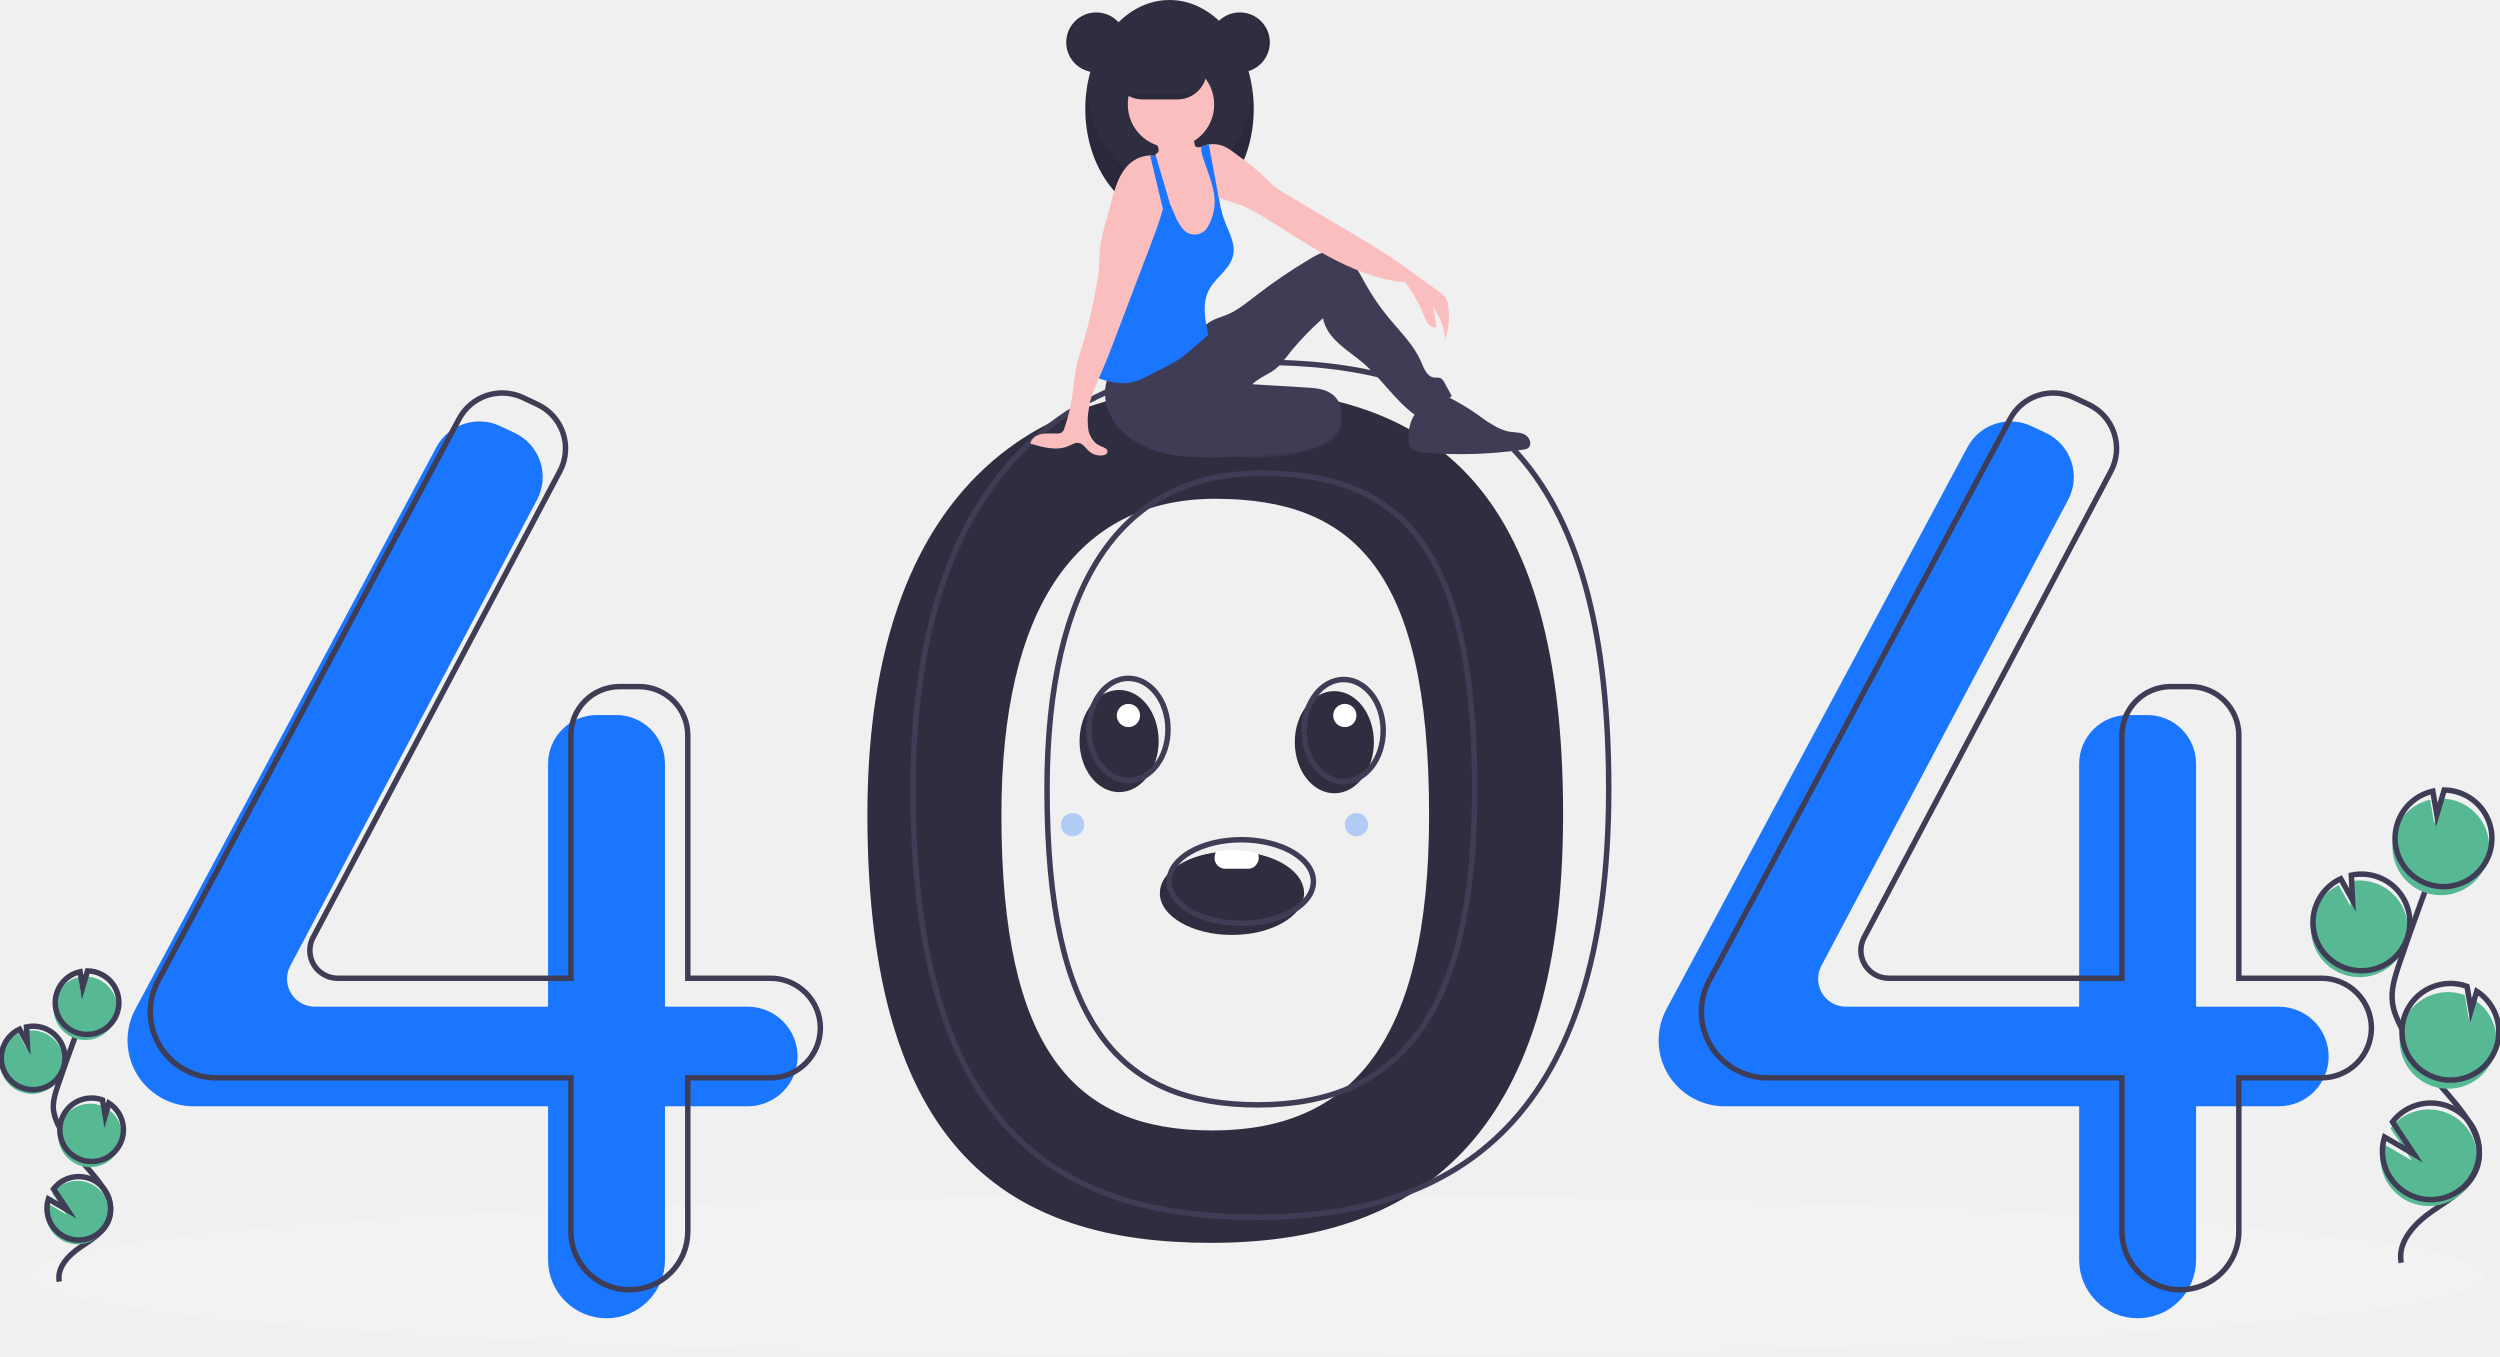
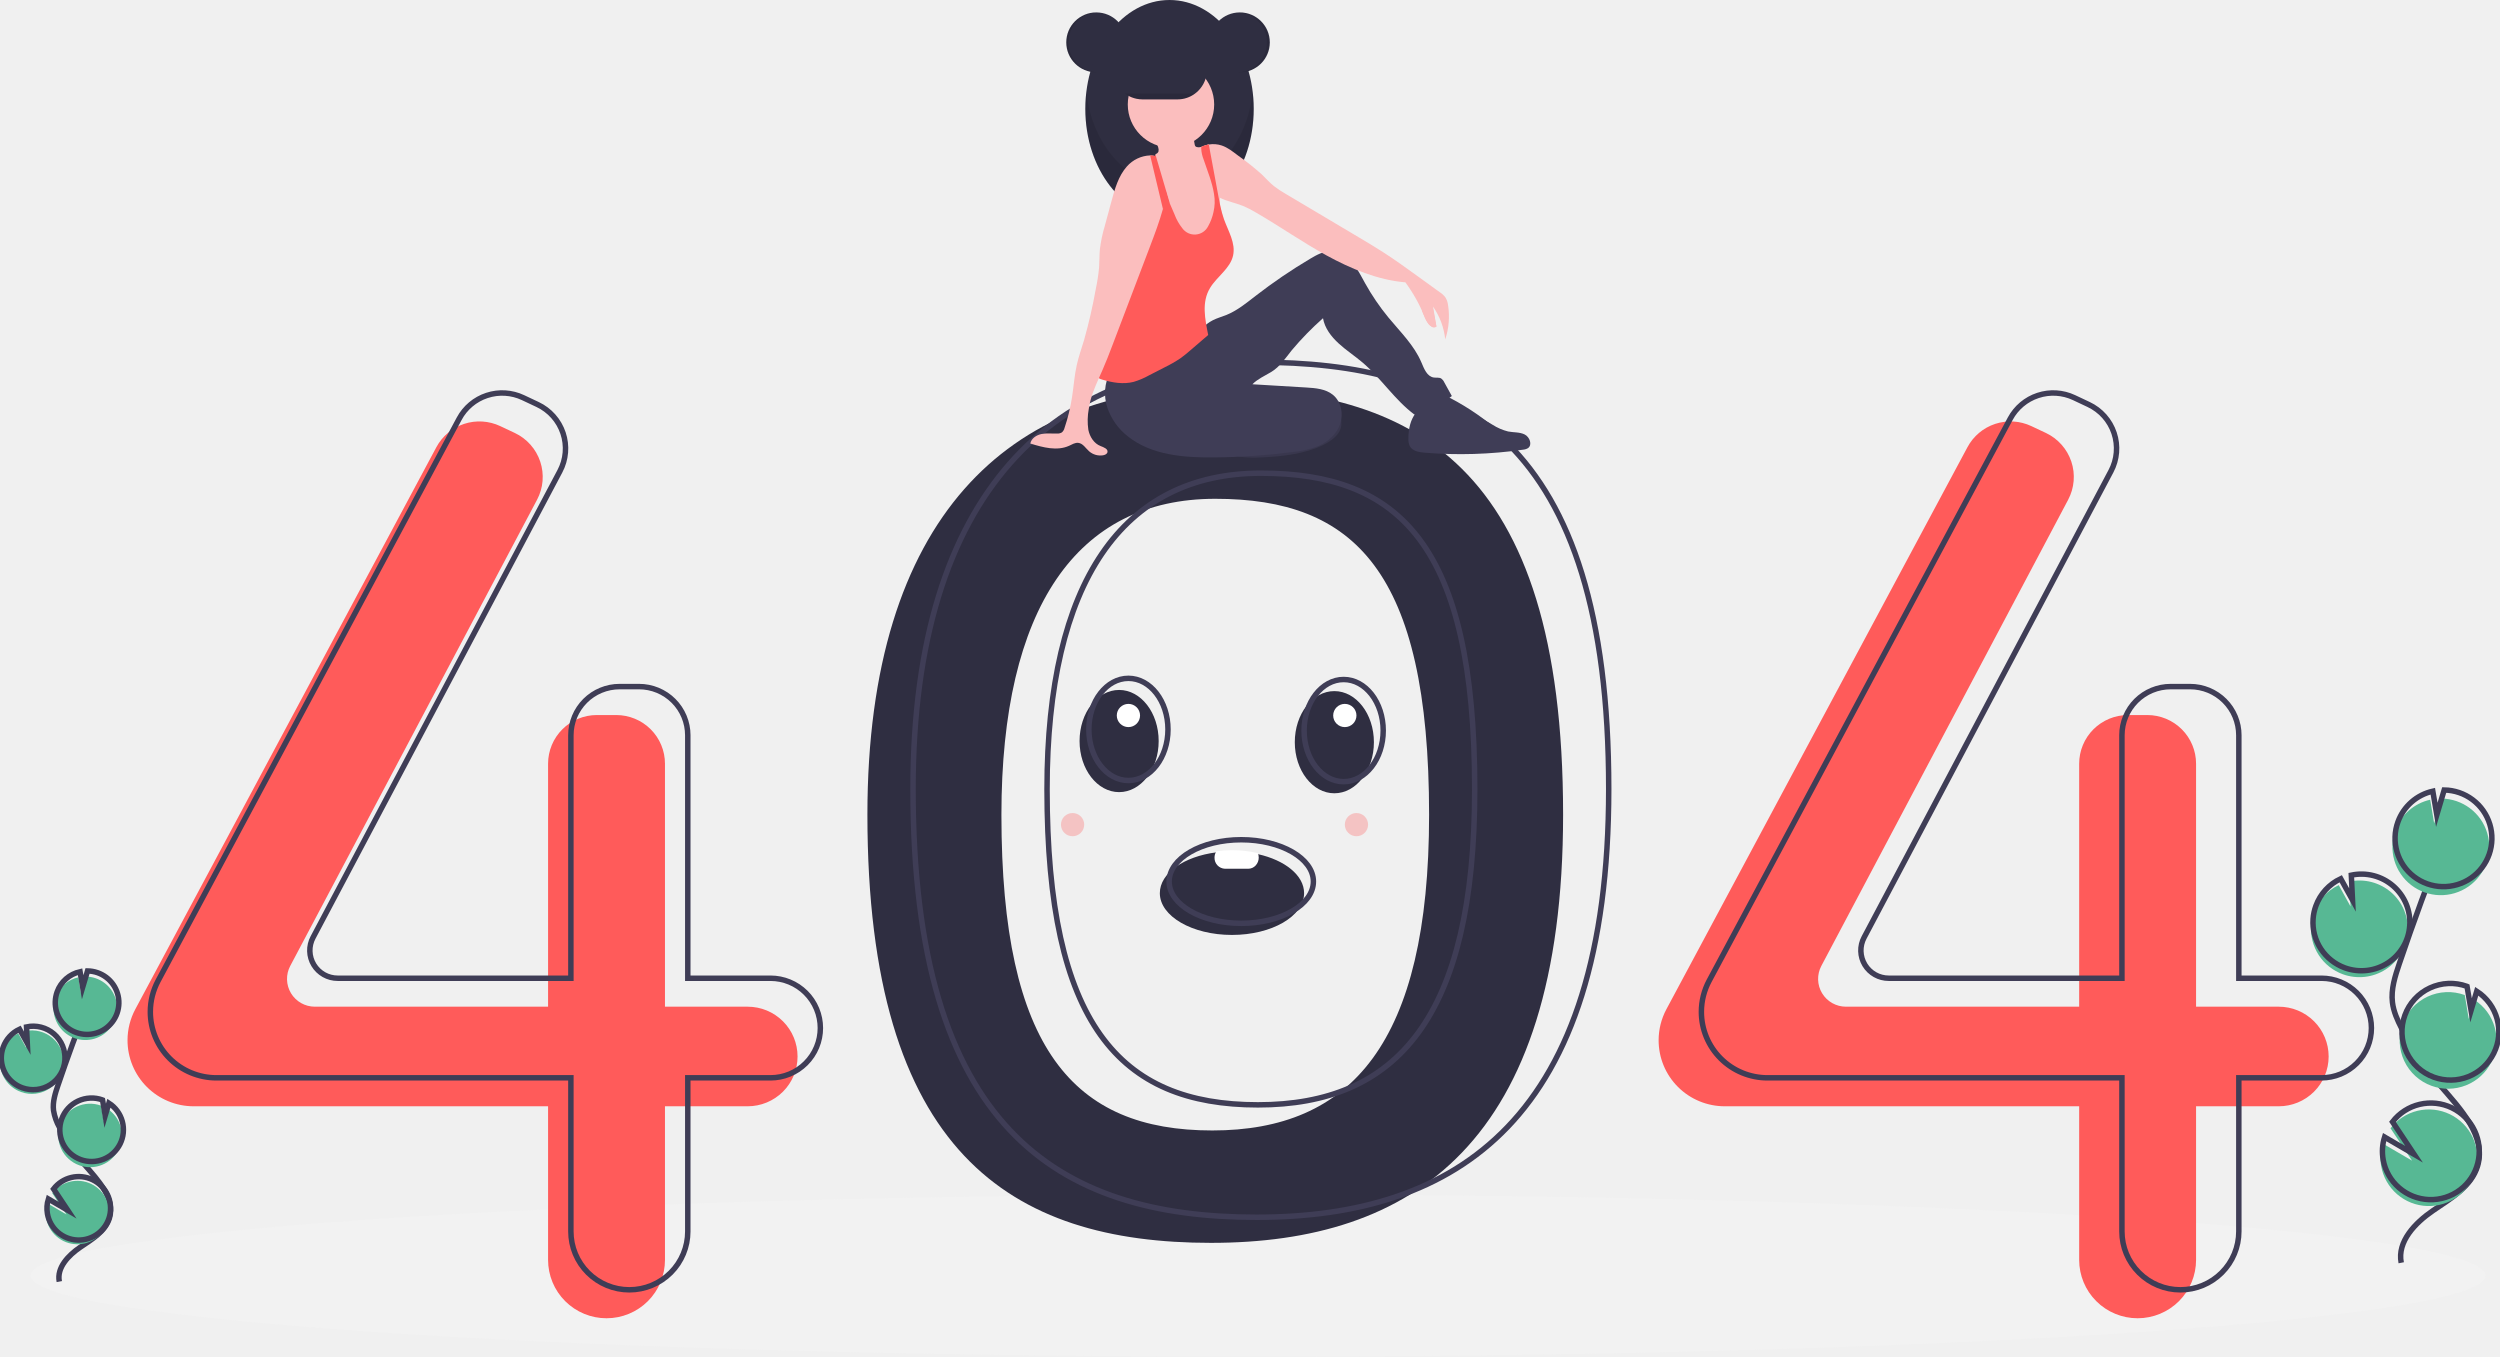
<svg xmlns="http://www.w3.org/2000/svg" width="457" height="248" viewBox="0 0 457 248" fill="none">
  <g clip-path="url(#clip0)">
    <path d="M229.966 247.999C353.886 247.999 454.342 241.362 454.342 233.175C454.342 224.988 353.886 218.352 229.966 218.352C106.047 218.352 5.591 224.988 5.591 233.175C5.591 241.362 106.047 247.999 229.966 247.999Z" fill="#F2F2F2" />
    <path d="M221.367 70.894C184.81 70.894 158.562 94.301 158.562 148.915C158.562 210.811 184.81 227.195 221.367 227.195C257.924 227.195 285.735 209.251 285.735 148.915C285.735 84.418 257.924 70.894 221.367 70.894ZM221.607 206.65C196.287 206.65 183.059 191.825 183.059 148.955C183.059 111.128 196.828 91.18 222.148 91.18C247.469 91.18 261.238 104.283 261.238 148.955C261.238 190.745 246.927 206.65 221.607 206.65Z" fill="#2F2E41" />
-     <path d="M136.672 184.023H121.557V139.605C121.557 137.246 120.618 134.983 118.947 133.315C117.275 131.647 115.008 130.709 112.644 130.709H109.102C107.931 130.709 106.772 130.94 105.691 131.387C104.609 131.834 103.627 132.489 102.799 133.315C101.971 134.141 101.315 135.122 100.867 136.201C100.419 137.28 100.188 138.437 100.188 139.605V184.023H57.555C56.678 184.023 55.815 183.797 55.052 183.367C54.288 182.936 53.649 182.316 53.196 181.566C52.744 180.817 52.493 179.963 52.468 179.088C52.443 178.213 52.646 177.347 53.055 176.573L98.178 91.344C98.741 90.281 99.082 89.116 99.181 87.918C99.279 86.72 99.134 85.515 98.753 84.375C98.372 83.235 97.764 82.183 96.965 81.284C96.166 80.385 95.192 79.657 94.103 79.144L91.439 77.889C89.371 76.914 87.007 76.77 84.835 77.487C82.663 78.204 80.851 79.726 79.772 81.739L24.739 184.479C23.802 186.229 23.311 188.182 23.311 190.166C23.311 191.75 23.624 193.318 24.232 194.782C24.839 196.245 25.729 197.575 26.852 198.695C27.974 199.815 29.306 200.704 30.773 201.31C32.239 201.916 33.811 202.228 35.398 202.228H100.188V230.315C100.188 231.716 100.465 233.102 101.002 234.396C101.538 235.689 102.326 236.865 103.318 237.855C104.31 238.845 105.488 239.631 106.784 240.166C108.08 240.702 109.47 240.978 110.873 240.978H110.873C112.276 240.978 113.665 240.702 114.962 240.166C116.258 239.631 117.436 238.845 118.428 237.855C119.42 236.865 120.207 235.689 120.744 234.396C121.281 233.102 121.557 231.716 121.557 230.315V202.228H136.672C139.091 202.228 141.411 201.269 143.122 199.562C144.832 197.855 145.793 195.54 145.793 193.126C145.793 190.712 144.832 188.396 143.122 186.689C141.411 184.982 139.091 184.023 136.672 184.023Z" fill="#1A75FF" />
-     <path d="M416.555 184.023H401.441V139.605C401.441 137.246 400.502 134.983 398.83 133.315C397.158 131.647 394.891 130.709 392.527 130.709H388.985C387.815 130.709 386.656 130.94 385.574 131.387C384.493 131.834 383.51 132.489 382.682 133.315C381.855 134.141 381.198 135.122 380.75 136.201C380.302 137.28 380.072 138.437 380.072 139.605V184.023H337.438C336.561 184.023 335.699 183.797 334.935 183.367C334.171 182.936 333.532 182.316 333.08 181.566C332.627 180.817 332.376 179.963 332.351 179.088C332.327 178.213 332.529 177.347 332.939 176.573L378.062 91.344C378.624 90.281 378.965 89.116 379.064 87.918C379.163 86.72 379.017 85.515 378.637 84.375C378.256 83.235 377.647 82.183 376.848 81.284C376.049 80.385 375.075 79.657 373.987 79.144L371.323 77.889C369.254 76.914 366.89 76.77 364.718 77.487C362.546 78.204 360.734 79.726 359.656 81.739L304.622 184.479C303.685 186.229 303.195 188.182 303.195 190.166C303.195 193.365 304.468 196.433 306.735 198.695C309.002 200.957 312.076 202.228 315.282 202.228H380.072V230.315C380.072 233.143 381.197 235.855 383.201 237.855C385.205 239.855 387.922 240.978 390.756 240.978C393.59 240.978 396.307 239.855 398.311 237.855C400.315 235.855 401.441 233.143 401.441 230.315V202.228H416.555C418.974 202.228 421.294 201.269 423.005 199.562C424.715 197.855 425.676 195.54 425.676 193.126C425.676 190.712 424.715 188.396 423.005 186.689C421.294 184.982 418.974 184.023 416.555 184.023Z" fill="#1A75FF" />
+     <path d="M136.672 184.023H121.557V139.605C121.557 137.246 120.618 134.983 118.947 133.315C117.275 131.647 115.008 130.709 112.644 130.709H109.102C107.931 130.709 106.772 130.94 105.691 131.387C104.609 131.834 103.627 132.489 102.799 133.315C101.971 134.141 101.315 135.122 100.867 136.201C100.419 137.28 100.188 138.437 100.188 139.605V184.023H57.555C56.678 184.023 55.815 183.797 55.052 183.367C54.288 182.936 53.649 182.316 53.196 181.566C52.744 180.817 52.493 179.963 52.468 179.088C52.443 178.213 52.646 177.347 53.055 176.573L98.178 91.344C98.741 90.281 99.082 89.116 99.181 87.918C99.279 86.72 99.134 85.515 98.753 84.375C98.372 83.235 97.764 82.183 96.965 81.284C96.166 80.385 95.192 79.657 94.103 79.144L91.439 77.889C89.371 76.914 87.007 76.77 84.835 77.487C82.663 78.204 80.851 79.726 79.772 81.739L24.739 184.479C23.802 186.229 23.311 188.182 23.311 190.166C23.311 191.75 23.624 193.318 24.232 194.782C24.839 196.245 25.729 197.575 26.852 198.695C27.974 199.815 29.306 200.704 30.773 201.31C32.239 201.916 33.811 202.228 35.398 202.228H100.188V230.315C100.188 231.716 100.465 233.102 101.002 234.396C101.538 235.689 102.326 236.865 103.318 237.855C104.31 238.845 105.488 239.631 106.784 240.166C108.08 240.702 109.47 240.978 110.873 240.978H110.873C112.276 240.978 113.665 240.702 114.962 240.166C116.258 239.631 117.436 238.845 118.428 237.855C119.42 236.865 120.207 235.689 120.744 234.396C121.281 233.102 121.557 231.716 121.557 230.315V202.228H136.672C139.091 202.228 141.411 201.269 143.122 199.562C144.832 197.855 145.793 195.54 145.793 193.126C145.793 190.712 144.832 188.396 143.122 186.689C141.411 184.982 139.091 184.023 136.672 184.023Z" fill="#FF5B5A" />
+     <path d="M416.555 184.023H401.441V139.605C401.441 137.246 400.502 134.983 398.83 133.315C397.158 131.647 394.891 130.709 392.527 130.709H388.985C387.815 130.709 386.656 130.94 385.574 131.387C384.493 131.834 383.51 132.489 382.682 133.315C381.855 134.141 381.198 135.122 380.75 136.201C380.302 137.28 380.072 138.437 380.072 139.605V184.023H337.438C336.561 184.023 335.699 183.797 334.935 183.367C334.171 182.936 333.532 182.316 333.08 181.566C332.627 180.817 332.376 179.963 332.351 179.088C332.327 178.213 332.529 177.347 332.939 176.573L378.062 91.344C378.624 90.281 378.965 89.116 379.064 87.918C379.163 86.72 379.017 85.515 378.637 84.375C378.256 83.235 377.647 82.183 376.848 81.284C376.049 80.385 375.075 79.657 373.987 79.144L371.323 77.889C369.254 76.914 366.89 76.77 364.718 77.487C362.546 78.204 360.734 79.726 359.656 81.739L304.622 184.479C303.685 186.229 303.195 188.182 303.195 190.166C303.195 193.365 304.468 196.433 306.735 198.695C309.002 200.957 312.076 202.228 315.282 202.228H380.072V230.315C380.072 233.143 381.197 235.855 383.201 237.855C385.205 239.855 387.922 240.978 390.756 240.978C393.59 240.978 396.307 239.855 398.311 237.855C400.315 235.855 401.441 233.143 401.441 230.315V202.228H416.555C418.974 202.228 421.294 201.269 423.005 199.562C424.715 197.855 425.676 195.54 425.676 193.126C425.676 190.712 424.715 188.396 423.005 186.689C421.294 184.982 418.974 184.023 416.555 184.023Z" fill="#FF5B5A" />
    <path d="M140.842 178.822H125.727V134.404C125.727 133.236 125.496 132.079 125.048 131C124.6 129.92 123.944 128.94 123.116 128.114C122.288 127.288 121.306 126.632 120.224 126.185C119.143 125.738 117.984 125.508 116.813 125.508H113.271C110.907 125.508 108.64 126.446 106.968 128.114C105.297 129.782 104.358 132.045 104.358 134.404V178.822H61.724C60.847 178.822 59.985 178.596 59.221 178.165C58.458 177.735 57.818 177.115 57.366 176.365C56.913 175.615 56.662 174.762 56.638 173.887C56.613 173.012 56.815 172.145 57.225 171.372L102.348 86.142C102.91 85.08 103.251 83.915 103.35 82.717C103.449 81.519 103.303 80.314 102.923 79.174C102.542 78.034 101.933 76.982 101.134 76.083C100.335 75.184 99.362 74.456 98.273 73.943L95.609 72.688C93.541 71.713 91.176 71.569 89.004 72.286C86.833 73.002 85.02 74.525 83.942 76.538L28.908 179.278C27.971 181.028 27.481 182.981 27.481 184.965V184.965C27.481 188.164 28.754 191.232 31.021 193.494C33.288 195.756 36.362 197.027 39.568 197.027H104.358V225.114C104.358 226.514 104.634 227.901 105.171 229.195C105.708 230.488 106.495 231.664 107.487 232.654C108.479 233.644 109.657 234.429 110.953 234.965C112.25 235.501 113.639 235.777 115.042 235.777H115.042C117.876 235.777 120.594 234.654 122.597 232.654C124.601 230.654 125.727 227.942 125.727 225.114V197.027H140.842C142.039 197.027 143.225 196.791 144.332 196.334C145.439 195.877 146.444 195.206 147.291 194.361C148.138 193.516 148.81 192.512 149.268 191.408C149.727 190.304 149.962 189.12 149.962 187.925V187.925C149.962 186.729 149.727 185.546 149.268 184.441C148.81 183.337 148.138 182.333 147.291 181.488C146.444 180.643 145.439 179.972 144.332 179.515C143.225 179.058 142.039 178.822 140.842 178.822V178.822Z" stroke="#3F3D56" stroke-miterlimit="10" />
    <path d="M424.373 178.822H409.259V134.404C409.259 132.045 408.319 129.782 406.648 128.114C404.976 126.446 402.709 125.508 400.345 125.508H396.803C395.633 125.508 394.473 125.738 393.392 126.185C392.311 126.632 391.328 127.288 390.5 128.114C389.672 128.94 389.016 129.92 388.568 131C388.12 132.079 387.889 133.236 387.889 134.404V178.822H345.256C344.379 178.822 343.517 178.596 342.753 178.165C341.989 177.735 341.35 177.115 340.897 176.365C340.445 175.615 340.194 174.762 340.169 173.887C340.145 173.012 340.347 172.145 340.757 171.372L385.879 86.142C386.442 85.08 386.783 83.915 386.882 82.717C386.981 81.519 386.835 80.314 386.454 79.174C386.074 78.034 385.465 76.982 384.666 76.083C383.867 75.184 382.893 74.456 381.804 73.943L379.141 72.688C377.072 71.713 374.708 71.569 372.536 72.286C370.364 73.002 368.552 74.525 367.473 76.538L312.44 179.278C311.503 181.028 311.013 182.981 311.013 184.965C311.013 188.164 312.286 191.232 314.553 193.494C316.82 195.756 319.894 197.027 323.1 197.027H387.889V225.114C387.889 227.942 389.015 230.654 391.019 232.654C393.023 234.654 395.74 235.777 398.574 235.777V235.777C401.408 235.777 404.125 234.654 406.129 232.654C408.133 230.654 409.258 227.942 409.258 225.114V197.027H424.373C425.571 197.027 426.757 196.791 427.864 196.334C428.97 195.877 429.976 195.206 430.823 194.361C431.67 193.516 432.342 192.512 432.8 191.408C433.258 190.304 433.494 189.12 433.494 187.925V187.925C433.494 185.51 432.533 183.195 430.823 181.488C429.112 179.781 426.792 178.822 424.373 178.822V178.822Z" stroke="#3F3D56" stroke-miterlimit="10" />
    <path d="M229.706 66.213C193.149 66.213 166.901 89.619 166.901 144.233C166.901 206.129 193.149 222.514 229.706 222.514C266.263 222.514 294.074 204.569 294.074 144.233C294.074 79.736 266.263 66.213 229.706 66.213ZM229.946 201.968C204.626 201.968 191.398 187.144 191.398 144.273C191.398 106.446 205.167 86.498 230.488 86.498C255.808 86.498 269.577 99.601 269.577 144.273C269.577 186.063 255.266 201.968 229.946 201.968V201.968Z" stroke="#3F3D56" stroke-miterlimit="10" />
    <path d="M200.403 13.222C203.434 13.222 205.891 10.771 205.891 7.746C205.891 4.721 203.434 2.27 200.403 2.27C197.372 2.27 194.916 4.721 194.916 7.746C194.916 10.771 197.372 13.222 200.403 13.222Z" fill="#2F2E41" />
    <path d="M213.788 39.804C222.288 39.804 229.18 30.894 229.18 19.902C229.18 8.91 222.288 0 213.788 0C205.287 0 198.396 8.91 198.396 19.902C198.396 30.894 205.287 39.804 213.788 39.804Z" fill="#2F2E41" />
    <path opacity="0.1" d="M213.788 33.793C206.077 33.793 199.691 26.462 198.57 16.896C198.454 17.894 198.395 18.898 198.396 19.902C198.396 30.893 205.287 39.804 213.788 39.804C222.288 39.804 229.18 30.893 229.18 19.902C229.18 18.898 229.122 17.894 229.005 16.896C227.884 26.462 221.498 33.793 213.788 33.793Z" fill="black" />
    <path d="M245.109 78.188C244.778 79.543 243.353 80.629 241.774 81.387C238.456 82.982 234.362 83.458 230.392 83.618C229.379 83.679 228.363 83.66 227.353 83.562C225.396 83.373 223.56 82.531 222.142 81.171C222.041 81.105 221.958 81.015 221.901 80.909C221.844 80.802 221.816 80.683 221.817 80.562C221.819 80.442 221.852 80.324 221.912 80.219C221.972 80.115 222.057 80.027 222.161 79.964C224.274 77.647 227.802 76.226 231.355 75.203C234.05 74.427 238.748 72.418 241.687 72.689C244.534 72.952 245.526 76.476 245.109 78.188Z" fill="#3F3D56" />
    <path opacity="0.1" d="M245.109 78.188C244.778 79.543 243.353 80.629 241.774 81.387C238.456 82.982 234.362 83.458 230.392 83.618C229.379 83.679 228.363 83.66 227.353 83.562C225.396 83.373 223.56 82.531 222.142 81.171C222.041 81.105 221.958 81.015 221.901 80.909C221.844 80.802 221.816 80.683 221.817 80.562C221.819 80.442 221.852 80.324 221.912 80.219C221.972 80.115 222.057 80.027 222.161 79.964C224.274 77.647 227.802 76.226 231.355 75.203C234.05 74.427 238.748 72.418 241.687 72.689C244.534 72.952 245.526 76.476 245.109 78.188Z" fill="black" />
    <path d="M202.914 68.055C201.901 70.036 201.717 72.338 202.404 74.454C203.102 76.554 204.409 78.4 206.16 79.759C210.453 83.193 216.363 83.666 221.866 83.618C226.688 83.576 231.504 83.247 236.288 82.632C237.89 82.49 239.466 82.125 240.967 81.548C242.763 80.772 244.341 79.35 244.981 77.504C245.62 75.658 245.166 73.398 243.648 72.166C242.313 71.084 240.473 70.935 238.757 70.832L228.937 70.243C229.907 69.263 231.199 68.709 232.38 67.997C233.948 67.052 234.989 65.465 236.129 64.034C237.885 61.94 239.796 59.979 241.845 58.169C242.165 59.999 243.325 61.501 244.69 62.764C246.055 64.026 247.628 65.043 249.047 66.245C252.483 69.156 254.958 73.107 258.572 75.796C261.058 75.144 263.382 73.986 265.398 72.395L263.993 69.856C263.876 69.594 263.694 69.368 263.464 69.197C263.067 68.953 262.554 69.078 262.092 69.009C260.858 68.825 260.32 67.403 259.835 66.255C258.506 63.105 255.961 60.661 253.788 58.019C252.184 56.069 250.76 53.977 249.536 51.769C248.806 50.452 248.137 49.082 247.147 47.947C246.156 46.813 244.767 45.921 243.259 45.918C241.927 45.915 240.698 46.59 239.553 47.269C236.064 49.337 232.707 51.62 229.502 54.103C227.824 55.403 226.157 56.776 224.189 57.573C223.361 57.908 222.487 58.138 221.693 58.546C220.3 59.261 219.244 60.471 218.106 61.544C214.049 65.375 208.495 67.856 202.914 68.055Z" fill="#3F3D56" />
    <path d="M223.448 40.794C223.403 41.965 223.153 43.118 222.711 44.204C222.487 44.745 222.153 45.234 221.731 45.642C221.309 46.048 220.807 46.364 220.258 46.569C219.477 46.778 218.658 46.804 217.866 46.647C217.175 46.575 216.508 46.348 215.917 45.984C214.996 45.352 214.537 44.225 214.37 43.122C214.202 42.02 214.277 40.894 214.17 39.784C214.066 38.887 213.895 38 213.659 37.129C213.587 36.839 213.513 36.55 213.441 36.262C213.37 35.973 213.3 35.685 213.236 35.396C213.177 35.125 213.122 34.852 213.075 34.579C213.037 34.347 213.002 34.115 212.976 33.881C212.953 33.188 212.837 32.502 212.632 31.839C212.44 31.409 212.199 31.003 211.915 30.628C211.793 30.454 211.675 30.28 211.567 30.1C211.253 29.631 211.108 29.071 211.153 28.509C211.166 28.422 211.187 28.337 211.216 28.254C211.227 28.222 211.239 28.19 211.252 28.159C211.373 28.127 211.484 28.065 211.575 27.98C211.666 27.895 211.735 27.789 211.776 27.672C211.822 27.419 211.8 27.159 211.713 26.917C211.613 26.579 211.476 26.254 211.305 25.946C211.192 25.743 210.811 25.377 210.808 25.145C210.803 24.677 211.718 24.3 212.089 24.116C213.221 23.55 214.483 23.295 215.746 23.376C216.555 23.431 217.433 23.679 217.88 24.356C218.282 24.967 218.228 25.758 218.4 26.467C218.418 26.57 218.462 26.667 218.527 26.749C218.614 26.828 218.724 26.878 218.841 26.893C219.04 26.932 219.243 26.94 219.444 26.917H219.445C219.498 26.913 219.551 26.905 219.603 26.894C219.916 26.837 220.211 26.709 220.468 26.522C220.634 26.477 220.801 26.441 220.97 26.413C220.976 26.413 220.983 26.411 220.99 26.409C221.66 28.521 221.747 30.785 222.296 32.936C222.568 34.006 222.957 35.062 223.012 36.163C223.016 36.211 223.017 36.26 223.019 36.31C223.027 36.664 222.999 37.02 223.013 37.373C223.019 37.532 223.036 37.69 223.067 37.846C223.127 38.096 223.202 38.344 223.29 38.586L223.294 38.598C223.32 38.675 223.344 38.754 223.364 38.833C223.379 38.89 223.392 38.946 223.403 39.004L223.404 39.008C223.503 39.598 223.518 40.199 223.448 40.794Z" fill="#FBBEBE" />
    <path d="M214.055 26.982C218.417 26.982 221.952 23.454 221.952 19.101C221.952 14.749 218.417 11.221 214.055 11.221C209.694 11.221 206.158 14.749 206.158 19.101C206.158 23.454 209.694 26.982 214.055 26.982Z" fill="#FBBEBE" />
    <path d="M264.19 62.04C263.962 59.89 263.196 57.831 261.963 56.053C262.168 57.269 262.373 58.484 262.579 59.698C262.323 59.772 262.052 59.77 261.797 59.692C261.543 59.614 261.317 59.463 261.147 59.259C260.814 58.844 260.56 58.373 260.396 57.868C259.499 55.646 258.326 53.544 256.904 51.613C251.877 51.195 246.907 49.115 242.486 46.691C238.064 44.268 233.926 41.363 229.562 38.837C228.806 38.381 228.018 37.979 227.204 37.635C225.839 37.089 224.306 36.805 223.012 36.163C222.925 36.12 222.838 36.075 222.752 36.028C222.46 35.869 222.183 35.684 221.925 35.474C221.786 35.361 221.653 35.239 221.529 35.11C220.883 34.361 220.371 33.506 220.015 32.583C219.321 31.05 219.073 29.2 218.38 27.666C218.698 27.369 219.056 27.117 219.444 26.917H219.445C219.501 26.888 219.557 26.86 219.615 26.833C219.889 26.704 220.175 26.6 220.468 26.522C220.634 26.478 220.801 26.442 220.97 26.414C220.976 26.413 220.983 26.412 220.99 26.41C221.772 26.282 222.573 26.346 223.325 26.594C224.425 26.965 225.353 27.707 226.278 28.408C227.78 29.464 229.221 30.605 230.594 31.825C231.357 32.554 232.053 33.355 232.874 34.018C233.555 34.543 234.274 35.018 235.024 35.44C239.464 38.08 243.904 40.719 248.345 43.357C249.848 44.251 251.352 45.144 252.822 46.09C255.054 47.527 257.206 49.085 259.357 50.641C260.625 51.557 261.892 52.474 263.158 53.391C263.574 53.656 263.939 53.992 264.236 54.385C264.498 54.831 264.661 55.328 264.714 55.842C265.032 57.92 264.852 60.044 264.19 62.04Z" fill="#FBBEBE" />
-     <path d="M225.406 46.719C224.874 49.103 222.459 50.544 221.197 52.639C219.628 55.238 220.268 58.259 220.857 61.237C219.781 62.162 218.704 63.088 217.627 64.014C217.033 64.523 216.439 65.034 215.799 65.484C214.866 66.108 213.891 66.667 212.881 67.157C211.928 67.645 210.975 68.135 210.022 68.625C209.137 69.122 208.198 69.519 207.224 69.808C205.346 70.289 203.352 69.952 201.494 69.395C201.275 69.338 201.064 69.252 200.867 69.14C200.752 69.071 200.651 68.98 200.57 68.872C200.387 68.544 200.321 68.164 200.382 67.794C200.57 64.674 201.335 61.619 202.096 58.587C202.503 56.768 203.05 54.983 203.733 53.248C204.403 51.761 205.172 50.322 206.037 48.939C206.991 47.199 208.121 45.561 209.409 44.051C210.037 43.47 210.565 42.791 210.973 42.04C211.448 40.958 211.265 39.717 211.361 38.539C211.435 37.654 211.67 36.79 212.056 35.989V35.988C212.262 35.557 212.51 35.147 212.797 34.764C212.927 35.066 213.057 35.368 213.186 35.669C213.272 35.866 213.357 36.063 213.441 36.26C213.551 36.514 213.659 36.767 213.767 37.019C214.079 37.743 214.391 38.467 214.702 39.19C215.038 40.1 215.517 40.952 216.12 41.713C216.396 42.102 216.769 42.414 217.202 42.617C217.634 42.82 218.112 42.907 218.589 42.871C219.066 42.834 219.525 42.675 219.921 42.409C220.318 42.142 220.638 41.778 220.852 41.351C221.302 40.554 221.627 39.693 221.818 38.798C222.082 37.709 222.119 36.577 221.925 35.472C221.603 33.346 220.696 31.174 220.038 29.198C219.77 28.54 219.615 27.841 219.579 27.131C219.58 27.051 219.588 26.971 219.603 26.893C219.607 26.873 219.611 26.852 219.615 26.831C219.889 26.703 220.175 26.598 220.468 26.52C220.634 26.476 220.801 26.44 220.969 26.412C221.549 29.543 222.13 32.674 222.711 35.805C222.724 35.878 222.739 35.952 222.752 36.027C222.835 36.475 222.92 36.924 223.013 37.372C223.098 37.778 223.189 38.182 223.29 38.584L223.294 38.596C223.329 38.733 223.365 38.868 223.403 39.002L223.404 39.007C223.507 39.375 223.622 39.741 223.752 40.102C224.539 42.275 225.911 44.463 225.406 46.719Z" fill="#1A75FF" />
+     <path d="M225.406 46.719C224.874 49.103 222.459 50.544 221.197 52.639C219.628 55.238 220.268 58.259 220.857 61.237C219.781 62.162 218.704 63.088 217.627 64.014C217.033 64.523 216.439 65.034 215.799 65.484C214.866 66.108 213.891 66.667 212.881 67.157C211.928 67.645 210.975 68.135 210.022 68.625C209.137 69.122 208.198 69.519 207.224 69.808C205.346 70.289 203.352 69.952 201.494 69.395C201.275 69.338 201.064 69.252 200.867 69.14C200.752 69.071 200.651 68.98 200.57 68.872C200.387 68.544 200.321 68.164 200.382 67.794C200.57 64.674 201.335 61.619 202.096 58.587C202.503 56.768 203.05 54.983 203.733 53.248C204.403 51.761 205.172 50.322 206.037 48.939C206.991 47.199 208.121 45.561 209.409 44.051C210.037 43.47 210.565 42.791 210.973 42.04C211.448 40.958 211.265 39.717 211.361 38.539C211.435 37.654 211.67 36.79 212.056 35.989V35.988C212.262 35.557 212.51 35.147 212.797 34.764C212.927 35.066 213.057 35.368 213.186 35.669C213.272 35.866 213.357 36.063 213.441 36.26C213.551 36.514 213.659 36.767 213.767 37.019C214.079 37.743 214.391 38.467 214.702 39.19C215.038 40.1 215.517 40.952 216.12 41.713C216.396 42.102 216.769 42.414 217.202 42.617C217.634 42.82 218.112 42.907 218.589 42.871C219.066 42.834 219.525 42.675 219.921 42.409C220.318 42.142 220.638 41.778 220.852 41.351C221.302 40.554 221.627 39.693 221.818 38.798C222.082 37.709 222.119 36.577 221.925 35.472C221.603 33.346 220.696 31.174 220.038 29.198C219.77 28.54 219.615 27.841 219.579 27.131C219.58 27.051 219.588 26.971 219.603 26.893C219.607 26.873 219.611 26.852 219.615 26.831C219.889 26.703 220.175 26.598 220.468 26.52C220.634 26.476 220.801 26.44 220.969 26.412C221.549 29.543 222.13 32.674 222.711 35.805C222.724 35.878 222.739 35.952 222.752 36.027C222.835 36.475 222.92 36.924 223.013 37.372C223.098 37.778 223.189 38.182 223.29 38.584L223.294 38.596C223.329 38.733 223.365 38.868 223.403 39.002L223.404 39.007C223.507 39.375 223.622 39.741 223.752 40.102C224.539 42.275 225.911 44.463 225.406 46.719Z" fill="#FF5B5A" />
    <path d="M257.455 80.227C257.43 80.686 257.519 81.144 257.714 81.561C258.208 82.463 259.394 82.667 260.42 82.752C266.415 83.243 272.445 83.06 278.398 82.205C278.721 82.183 279.035 82.086 279.314 81.922C280.16 81.329 279.638 79.886 278.714 79.424C277.79 78.962 276.693 79.073 275.679 78.873C274.672 78.62 273.712 78.205 272.838 77.644C270.782 76.465 268.755 75.236 266.759 73.956C265.57 73.194 264.167 72.381 262.829 72.833C259.202 74.057 257.431 76.323 257.455 80.227Z" fill="#3F3D56" />
    <path d="M213.267 35.228V35.229C213.258 35.285 213.248 35.34 213.236 35.395C213.221 35.485 213.204 35.578 213.187 35.668C213.021 36.517 212.817 37.361 212.583 38.2C211.941 40.517 211.08 42.797 210.226 45.044C207.935 51.068 205.643 57.092 203.35 63.117C202.772 64.635 202.195 66.153 201.538 67.64C201.319 68.135 201.092 68.635 200.868 69.14C200.062 70.947 199.288 72.813 199.031 74.737C198.792 76.002 198.764 77.299 198.95 78.574C199.207 79.835 199.974 81.067 201.174 81.533C201.76 81.761 202.6 82.067 202.439 82.675C202.352 83.009 201.972 83.172 201.631 83.228C201.18 83.299 200.719 83.271 200.28 83.145C199.842 83.019 199.436 82.798 199.093 82.498C198.452 81.931 197.959 81.048 197.107 80.953C196.516 80.889 195.973 81.242 195.432 81.489C193.226 82.494 190.657 81.79 188.34 81.076C188.522 80.14 189.464 79.522 190.4 79.335C191.335 79.147 192.303 79.281 193.257 79.255C193.563 79.272 193.866 79.194 194.126 79.032C194.359 78.819 194.522 78.541 194.594 78.234C195.209 76.416 195.666 74.549 195.961 72.653C196.269 70.672 196.397 68.66 196.836 66.704C197.178 65.177 197.705 63.698 198.157 62.2C199.032 59.114 199.75 55.986 200.31 52.828C200.592 51.516 200.795 50.188 200.916 48.852C200.992 47.743 200.956 46.629 201.063 45.525C201.243 44.087 201.543 42.668 201.961 41.281C202.371 39.768 202.78 38.255 203.188 36.744C203.795 34.506 204.445 32.182 205.982 30.443C206.515 29.831 207.169 29.334 207.903 28.985C208.637 28.635 209.435 28.439 210.247 28.41C210.552 28.41 210.856 28.442 211.154 28.508C211.203 28.52 211.253 28.532 211.302 28.545C211.626 28.63 211.938 28.758 212.227 28.927C212.701 28.627 212.942 28.732 213.256 29.196C213.532 29.686 213.662 30.245 213.631 30.806C213.658 32.289 213.536 33.77 213.267 35.228Z" fill="#FBBEBE" />
-     <path d="M213.787 37L213.767 37.02L213.659 37.128L212.583 38.201L212.056 35.99L210.247 28.412C210.552 28.411 210.856 28.444 211.153 28.509C211.166 28.422 211.187 28.337 211.216 28.254L211.302 28.546L211.915 30.628L213.075 34.578L213.267 35.229V35.23L213.787 37Z" fill="#1A75FF" />
+     <path d="M213.787 37L213.767 37.02L213.659 37.128L212.583 38.201L212.056 35.99L210.247 28.412C210.552 28.411 210.856 28.444 211.153 28.509C211.166 28.422 211.187 28.337 211.216 28.254L211.302 28.546L211.915 30.628L213.075 34.578L213.267 35.229V35.23L213.787 37Z" fill="#FF5B5A" />
    <path d="M220.616 12.82C220.615 13.522 220.476 14.217 220.206 14.865C219.936 15.513 219.54 16.101 219.042 16.596C218.862 16.777 218.668 16.944 218.464 17.096C217.54 17.791 216.415 18.167 215.258 18.167H208.837C207.418 18.165 206.058 17.601 205.056 16.599C204.053 15.597 203.49 14.239 203.49 12.823C203.49 11.407 204.053 10.049 205.056 9.047C206.058 8.045 207.418 7.481 208.837 7.479H215.258C216.677 7.482 218.037 8.046 219.041 9.047C220.045 10.048 220.611 11.404 220.616 12.82Z" fill="#2F2E41" />
    <path d="M226.637 13.222C229.667 13.222 232.124 10.771 232.124 7.746C232.124 4.721 229.667 2.27 226.637 2.27C223.606 2.27 221.149 4.721 221.149 7.746C221.149 10.771 223.606 13.222 226.637 13.222Z" fill="#2F2E41" />
    <path opacity="0.1" d="M226.503 2.271C226.435 2.271 226.369 2.274 226.302 2.277C227.722 2.328 229.066 2.927 230.052 3.947C231.038 4.968 231.589 6.33 231.589 7.748C231.589 9.166 231.038 10.528 230.052 11.548C229.066 12.569 227.722 13.168 226.302 13.219C226.369 13.222 226.435 13.224 226.503 13.224C227.958 13.224 229.354 12.647 230.383 11.62C231.412 10.593 231.99 9.2 231.99 7.748C231.99 6.295 231.412 4.903 230.383 3.875C229.354 2.848 227.958 2.271 226.503 2.271Z" fill="black" />
    <path opacity="0.1" d="M200.403 2.271C200.47 2.271 200.537 2.274 200.604 2.277C199.184 2.328 197.84 2.927 196.854 3.947C195.868 4.968 195.317 6.33 195.317 7.748C195.317 9.166 195.868 10.528 196.854 11.548C197.84 12.569 199.184 13.168 200.604 13.219C200.537 13.222 200.47 13.224 200.403 13.224C198.949 13.223 197.554 12.646 196.526 11.619C195.498 10.592 194.92 9.2 194.92 7.748C194.92 6.296 195.498 4.904 196.526 3.877C197.554 2.85 198.949 2.273 200.403 2.271Z" fill="black" />
    <path opacity="0.1" d="M218.464 17.096C217.54 17.791 216.415 18.167 215.258 18.167H208.837C207.68 18.167 206.555 17.791 205.632 17.096H218.464Z" fill="black" />
    <path d="M259.929 56.777C259.929 56.777 261.313 60.755 262.579 59.696L261.57 54.496L259.929 56.777Z" fill="#FBBEBE" />
    <path d="M428.276 178.095C429.565 178.562 430.945 178.725 432.307 178.569C433.669 178.414 434.976 177.945 436.126 177.199C437.275 176.453 438.236 175.451 438.931 174.272C439.626 173.093 440.037 171.769 440.132 170.404C440.227 169.039 440.003 167.67 439.478 166.407C438.953 165.143 438.141 164.018 437.105 163.121C436.07 162.224 434.84 161.579 433.513 161.237C432.185 160.895 430.796 160.866 429.455 161.151L429.677 165.698L427.521 161.801C425.405 162.794 423.771 164.583 422.977 166.778C422.695 167.546 422.523 168.351 422.467 169.167C422.331 171.083 422.825 172.991 423.873 174.602C424.921 176.213 426.467 177.439 428.276 178.095Z" fill="#57B894" />
    <path d="M438.943 230.835C438.182 226.968 441.48 223.539 444.737 221.311C447.994 219.082 451.8 216.893 452.911 213.111C454.509 207.676 449.751 202.698 446.048 198.406C443.301 195.221 440.941 191.721 439.019 187.982C438.249 186.482 437.541 184.915 437.338 183.242C437.046 180.833 437.822 178.435 438.603 176.137C441.206 168.482 443.989 160.89 446.952 153.363" stroke="#3F3D56" stroke-miterlimit="10" />
    <path d="M428.641 176.923C429.93 177.39 431.309 177.553 432.671 177.397C434.034 177.242 435.341 176.773 436.49 176.027C437.64 175.281 438.6 174.28 439.296 173.1C439.991 171.921 440.402 170.597 440.497 169.232C440.592 167.867 440.368 166.499 439.843 165.235C439.317 163.971 438.505 162.846 437.47 161.949C436.435 161.052 435.205 160.407 433.877 160.065C432.55 159.723 431.161 159.694 429.82 159.979L430.042 164.527L427.886 160.63C425.77 161.622 424.136 163.411 423.341 165.606C423.059 166.374 422.888 167.179 422.832 167.995C422.696 169.911 423.19 171.819 424.238 173.43C425.286 175.041 426.832 176.267 428.641 176.923V176.923Z" stroke="#3F3D56" stroke-miterlimit="10" />
    <path d="M437.861 151.792C438.367 150.4 439.216 149.157 440.329 148.178C441.443 147.199 442.785 146.515 444.233 146.19L444.962 150.513L446.313 145.973C448.19 146 450.008 146.623 451.507 147.749C453.006 148.876 454.108 150.449 454.652 152.241C455.197 154.033 455.157 155.951 454.538 157.719C453.919 159.487 452.753 161.013 451.209 162.076C449.664 163.14 447.821 163.686 445.945 163.636C444.069 163.586 442.258 162.942 440.773 161.798C439.287 160.653 438.205 159.067 437.682 157.269C437.158 155.47 437.221 153.553 437.861 151.792H437.861Z" fill="#57B894" />
    <path d="M438.347 150.232C438.853 148.839 439.702 147.596 440.815 146.617C441.929 145.638 443.271 144.955 444.719 144.629L445.448 148.952L446.799 144.412C448.676 144.44 450.495 145.062 451.993 146.189C453.492 147.315 454.594 148.888 455.138 150.68C455.683 152.472 455.643 154.391 455.024 156.159C454.405 157.926 453.239 159.452 451.695 160.516C450.15 161.579 448.307 162.125 446.431 162.075C444.555 162.025 442.744 161.381 441.259 160.237C439.773 159.093 438.691 157.507 438.168 155.708C437.644 153.91 437.707 151.992 438.347 150.232H438.347Z" stroke="#3F3D56" stroke-miterlimit="10" />
    <path d="M444.494 198.494C446.537 199.234 448.782 199.197 450.8 198.391C452.819 197.586 454.469 196.067 455.437 194.125C456.406 192.182 456.624 189.952 456.051 187.86C455.477 185.767 454.152 183.959 452.329 182.778L451.29 186.267L450.554 181.893C450.547 181.89 450.539 181.887 450.531 181.885C449.438 181.488 448.278 181.311 447.116 181.362C445.954 181.414 444.814 181.693 443.76 182.184C442.707 182.675 441.761 183.369 440.976 184.225C440.191 185.082 439.583 186.084 439.186 187.175C438.79 188.266 438.612 189.424 438.664 190.584C438.717 191.743 438.997 192.881 439.49 193.932C439.983 194.983 440.679 195.927 441.537 196.71C442.396 197.493 443.4 198.099 444.494 198.494H444.494Z" fill="#57B894" />
    <path d="M444.915 196.912C446.959 197.652 449.204 197.615 451.222 196.809C453.24 196.004 454.891 194.485 455.859 192.543C456.827 190.6 457.045 188.37 456.472 186.278C455.899 184.185 454.574 182.377 452.75 181.196L451.712 184.685L450.975 180.311C450.968 180.308 450.96 180.305 450.953 180.303C449.86 179.906 448.699 179.729 447.537 179.78C446.376 179.831 445.235 180.111 444.182 180.602C443.128 181.093 442.182 181.787 441.397 182.643C440.612 183.5 440.004 184.502 439.608 185.593C439.211 186.684 439.034 187.842 439.086 189.002C439.138 190.161 439.418 191.299 439.911 192.35C440.404 193.401 441.1 194.345 441.959 195.128C442.817 195.911 443.822 196.517 444.915 196.912H444.915Z" stroke="#3F3D56" stroke-miterlimit="10" />
    <path d="M435.278 213.165C435.629 215.16 436.657 216.974 438.19 218.303C439.722 219.631 441.666 220.393 443.694 220.462C445.723 220.53 447.714 219.9 449.332 218.677C450.951 217.454 452.099 215.714 452.584 213.747C453.069 211.78 452.862 209.706 451.996 207.873C451.131 206.041 449.661 204.561 447.832 203.682C446.003 202.802 443.927 202.577 441.952 203.045C439.977 203.512 438.223 204.642 436.984 206.247L440.928 212.171L435.539 209.027C435.121 210.365 435.031 211.785 435.278 213.165Z" fill="#57B894" />
    <path d="M435.642 211.993C435.994 213.988 437.022 215.802 438.554 217.131C440.087 218.459 442.03 219.222 444.059 219.29C446.088 219.358 448.078 218.728 449.697 217.505C451.315 216.283 452.463 214.542 452.948 212.575C453.433 210.608 453.226 208.534 452.361 206.701C451.496 204.869 450.025 203.389 448.197 202.51C446.368 201.631 444.292 201.406 442.317 201.873C440.341 202.34 438.587 203.47 437.348 205.075L441.292 210.999L435.903 207.855C435.485 209.194 435.396 210.613 435.642 211.993V211.993Z" stroke="#3F3D56" stroke-miterlimit="10" />
    <path d="M3.831 199.615C4.678 199.922 5.584 200.029 6.479 199.927C7.374 199.825 8.233 199.517 8.989 199.027C9.744 198.537 10.375 197.879 10.832 197.104C11.288 196.329 11.559 195.459 11.621 194.562C11.683 193.665 11.536 192.766 11.191 191.936C10.846 191.106 10.312 190.367 9.632 189.777C8.952 189.188 8.144 188.764 7.272 188.54C6.399 188.315 5.487 188.296 4.606 188.483L4.751 191.471L3.335 188.91C1.945 189.562 0.871 190.738 0.349 192.18C0.164 192.685 0.051 193.213 0.015 193.75C-0.075 195.009 0.25 196.262 0.938 197.321C1.627 198.379 2.643 199.185 3.831 199.615Z" fill="#57B894" />
    <path d="M10.84 234.268C10.34 231.727 12.506 229.474 14.646 228.01C16.786 226.546 19.287 225.107 20.017 222.623C21.066 219.052 17.941 215.781 15.508 212.961C13.703 210.868 12.152 208.569 10.89 206.112C10.341 205.147 9.967 204.093 9.785 202.998C9.593 201.415 10.103 199.84 10.616 198.33C12.326 193.3 14.155 188.313 16.102 183.367" stroke="#3F3D56" stroke-miterlimit="10" />
    <path d="M4.071 198.846C4.917 199.153 5.824 199.26 6.719 199.157C7.614 199.055 8.473 198.747 9.228 198.257C9.983 197.767 10.614 197.109 11.071 196.334C11.528 195.559 11.798 194.689 11.861 193.793C11.923 192.896 11.776 191.997 11.431 191.166C11.085 190.336 10.552 189.597 9.872 189.008C9.191 188.418 8.383 187.995 7.511 187.77C6.639 187.545 5.726 187.526 4.845 187.714L4.991 190.701L3.575 188.141C2.184 188.793 1.111 189.968 0.589 191.41C0.404 191.915 0.291 192.444 0.254 192.98C0.165 194.239 0.489 195.493 1.178 196.551C1.866 197.61 2.882 198.415 4.071 198.846V198.846Z" stroke="#3F3D56" stroke-miterlimit="10" />
    <path d="M10.129 182.335C10.461 181.42 11.019 180.604 11.75 179.961C12.482 179.317 13.364 178.868 14.315 178.654L14.794 181.495L15.682 178.512C16.915 178.53 18.11 178.939 19.095 179.679C20.079 180.419 20.803 181.453 21.161 182.63C21.519 183.807 21.493 185.068 21.086 186.229C20.679 187.391 19.913 188.393 18.898 189.092C17.884 189.791 16.673 190.15 15.44 190.117C14.208 190.084 13.018 189.661 12.042 188.909C11.066 188.157 10.355 187.115 10.011 185.933C9.667 184.752 9.708 183.492 10.129 182.335Z" fill="#57B894" />
    <path d="M10.448 181.31C10.78 180.395 11.338 179.578 12.07 178.935C12.801 178.292 13.683 177.843 14.634 177.629L15.113 180.469L16.001 177.486C17.234 177.505 18.429 177.913 19.414 178.654C20.399 179.394 21.122 180.427 21.48 181.605C21.838 182.782 21.812 184.042 21.405 185.204C20.999 186.365 20.233 187.368 19.218 188.067C18.203 188.765 16.992 189.124 15.759 189.091C14.527 189.058 13.337 188.635 12.361 187.884C11.385 187.132 10.674 186.09 10.33 184.908C9.986 183.727 10.028 182.466 10.448 181.31V181.31Z" stroke="#3F3D56" stroke-miterlimit="10" />
    <path d="M14.487 213.018C15.829 213.504 17.304 213.48 18.63 212.95C19.956 212.421 21.041 211.423 21.677 210.147C22.313 208.871 22.456 207.406 22.079 206.031C21.703 204.656 20.832 203.468 19.634 202.692L18.952 204.985L18.468 202.111C18.463 202.109 18.458 202.107 18.453 202.105C17.735 201.845 16.973 201.728 16.209 201.762C15.446 201.795 14.697 201.979 14.004 202.301C13.312 202.624 12.69 203.08 12.174 203.643C11.659 204.205 11.259 204.864 10.998 205.581C10.738 206.298 10.621 207.059 10.655 207.821C10.69 208.582 10.874 209.33 11.198 210.021C11.522 210.711 11.979 211.332 12.543 211.846C13.108 212.36 13.768 212.758 14.487 213.018Z" fill="#57B894" />
    <path d="M14.763 211.979C16.106 212.465 17.581 212.441 18.907 211.912C20.233 211.382 21.317 210.384 21.953 209.108C22.59 207.832 22.733 206.367 22.356 204.992C21.98 203.618 21.109 202.429 19.911 201.654L19.229 203.946L18.745 201.072C18.74 201.07 18.735 201.068 18.73 201.067C18.012 200.807 17.25 200.69 16.487 200.725C15.724 200.759 14.975 200.942 14.283 201.265C12.886 201.917 11.805 203.097 11.279 204.544C10.753 205.991 10.825 207.587 11.478 208.981C12.132 210.376 13.313 211.454 14.763 211.979V211.979Z" stroke="#3F3D56" stroke-miterlimit="10" />
    <path d="M8.431 222.657C8.662 223.968 9.338 225.16 10.345 226.033C11.351 226.906 12.628 227.406 13.961 227.451C15.294 227.496 16.602 227.082 17.665 226.279C18.729 225.475 19.483 224.332 19.802 223.039C20.12 221.747 19.984 220.384 19.416 219.18C18.847 217.976 17.881 217.004 16.68 216.426C15.478 215.849 14.114 215.701 12.817 216.008C11.519 216.315 10.366 217.058 9.552 218.112L12.144 222.004L8.603 219.938C8.328 220.818 8.269 221.75 8.431 222.657Z" fill="#57B894" />
    <path d="M8.671 221.888C8.902 223.199 9.577 224.39 10.584 225.263C11.591 226.136 12.868 226.637 14.201 226.682C15.534 226.726 16.841 226.312 17.905 225.509C18.968 224.706 19.723 223.562 20.041 222.27C20.36 220.977 20.224 219.615 19.655 218.411C19.087 217.207 18.121 216.234 16.919 215.657C15.718 215.079 14.354 214.931 13.056 215.238C11.758 215.545 10.606 216.288 9.792 217.342L12.383 221.235L8.842 219.169C8.568 220.048 8.509 220.981 8.671 221.888V221.888Z" stroke="#3F3D56" stroke-miterlimit="10" />
    <path d="M204.574 144.801C208.567 144.801 211.805 140.619 211.805 135.462C211.805 130.304 208.567 126.123 204.574 126.123C200.58 126.123 197.343 130.304 197.343 135.462C197.343 140.619 200.58 144.801 204.574 144.801Z" fill="#2F2E41" />
    <path d="M243.919 145.012C247.913 145.012 251.15 140.83 251.15 135.673C251.15 130.515 247.913 126.334 243.919 126.334C239.925 126.334 236.688 130.515 236.688 135.673C236.688 140.83 239.925 145.012 243.919 145.012Z" fill="#2F2E41" />
    <path d="M238.389 163.266C238.389 167.485 232.486 170.907 225.203 170.907C217.921 170.907 212.017 167.485 212.017 163.266C212.017 159.611 216.445 156.555 222.362 155.808C223.304 155.684 224.253 155.623 225.203 155.625C226.795 155.62 228.383 155.791 229.938 156.135C234.88 157.234 238.389 160.014 238.389 163.266Z" fill="#2F2E41" />
    <path d="M206.275 142.678C210.269 142.678 213.506 138.496 213.506 133.339C213.506 128.181 210.269 124 206.275 124C202.281 124 199.044 128.181 199.044 133.339C199.044 138.496 202.281 142.678 206.275 142.678Z" stroke="#3F3D56" stroke-miterlimit="10" />
    <path d="M245.62 142.89C249.614 142.89 252.852 138.709 252.852 133.552C252.852 128.394 249.614 124.213 245.62 124.213C241.627 124.213 238.389 128.394 238.389 133.552C238.389 138.709 241.627 142.89 245.62 142.89Z" stroke="#3F3D56" stroke-miterlimit="10" />
    <path d="M226.905 168.784C234.187 168.784 240.091 165.363 240.091 161.143C240.091 156.923 234.187 153.502 226.905 153.502C219.622 153.502 213.719 156.923 213.719 161.143C213.719 165.363 219.622 168.784 226.905 168.784Z" stroke="#3F3D56" stroke-miterlimit="10" />
    <path d="M230.095 156.771C230.099 157.304 229.898 157.819 229.534 158.21C229.362 158.398 229.153 158.548 228.92 158.65C228.687 158.753 228.436 158.807 228.181 158.808H223.927C223.403 158.79 222.908 158.565 222.549 158.184C222.19 157.802 221.998 157.294 222.013 156.771C222.011 156.357 222.133 155.952 222.362 155.607C223.303 155.475 224.253 155.41 225.203 155.412C226.797 155.407 228.387 155.589 229.938 155.956C230.043 156.214 230.096 156.491 230.095 156.771Z" fill="white" />
    <path d="M206.275 132.915C207.45 132.915 208.402 131.965 208.402 130.792C208.402 129.62 207.45 128.67 206.275 128.67C205.101 128.67 204.148 129.62 204.148 130.792C204.148 131.965 205.101 132.915 206.275 132.915Z" fill="white" />
    <path d="M245.833 132.915C247.008 132.915 247.96 131.965 247.96 130.792C247.96 129.62 247.008 128.67 245.833 128.67C244.659 128.67 243.707 129.62 243.707 130.792C243.707 131.965 244.659 132.915 245.833 132.915Z" fill="white" />
-     <path opacity="0.3" d="M247.96 152.866C249.135 152.866 250.087 151.916 250.087 150.744C250.087 149.571 249.135 148.621 247.96 148.621C246.785 148.621 245.833 149.571 245.833 150.744C245.833 151.916 246.785 152.866 247.96 152.866Z" fill="#1A75FF" />
-     <path opacity="0.3" d="M196.066 152.866C197.241 152.866 198.193 151.916 198.193 150.744C198.193 149.571 197.241 148.621 196.066 148.621C194.892 148.621 193.94 149.571 193.94 150.744C193.94 151.916 194.892 152.866 196.066 152.866Z" fill="#1A75FF" />
+     <path opacity="0.3" d="M247.96 152.866C249.135 152.866 250.087 151.916 250.087 150.744C250.087 149.571 249.135 148.621 247.96 148.621C246.785 148.621 245.833 149.571 245.833 150.744C245.833 151.916 246.785 152.866 247.96 152.866Z" fill="#FF5B5A" />
+     <path opacity="0.3" d="M196.066 152.866C197.241 152.866 198.193 151.916 198.193 150.744C198.193 149.571 197.241 148.621 196.066 148.621C194.892 148.621 193.94 149.571 193.94 150.744C193.94 151.916 194.892 152.866 196.066 152.866Z" fill="#FF5B5A" />
  </g>
  <defs>
    <clipPath id="clip0">
      <rect width="457" height="248" fill="white" />
    </clipPath>
  </defs>
</svg>
